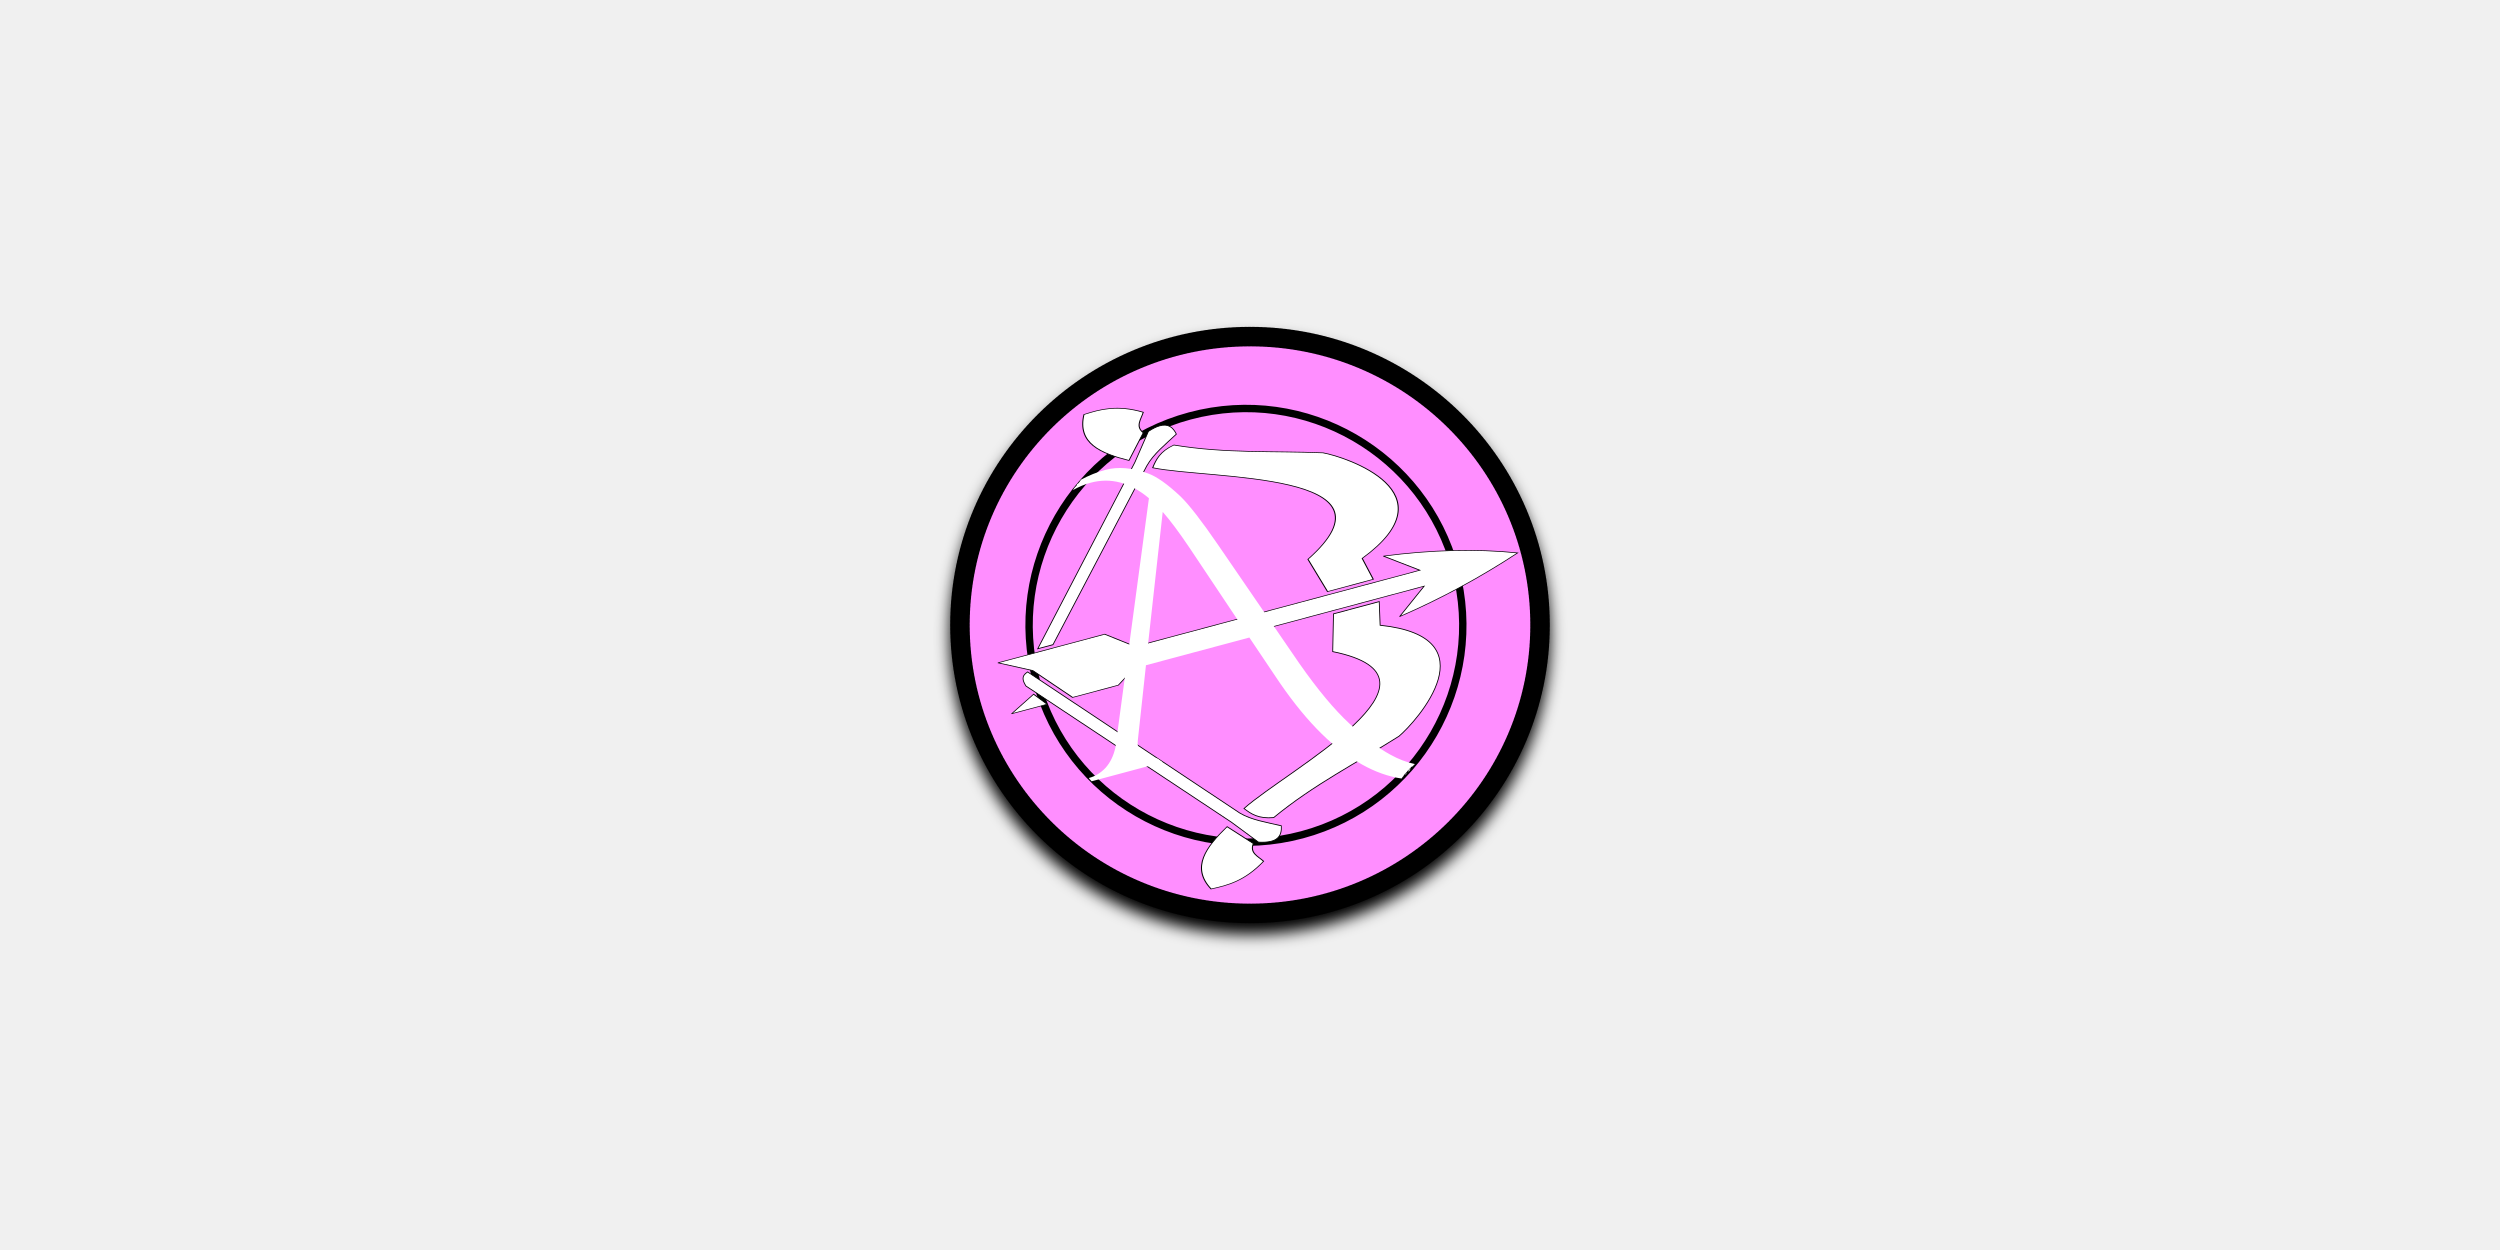
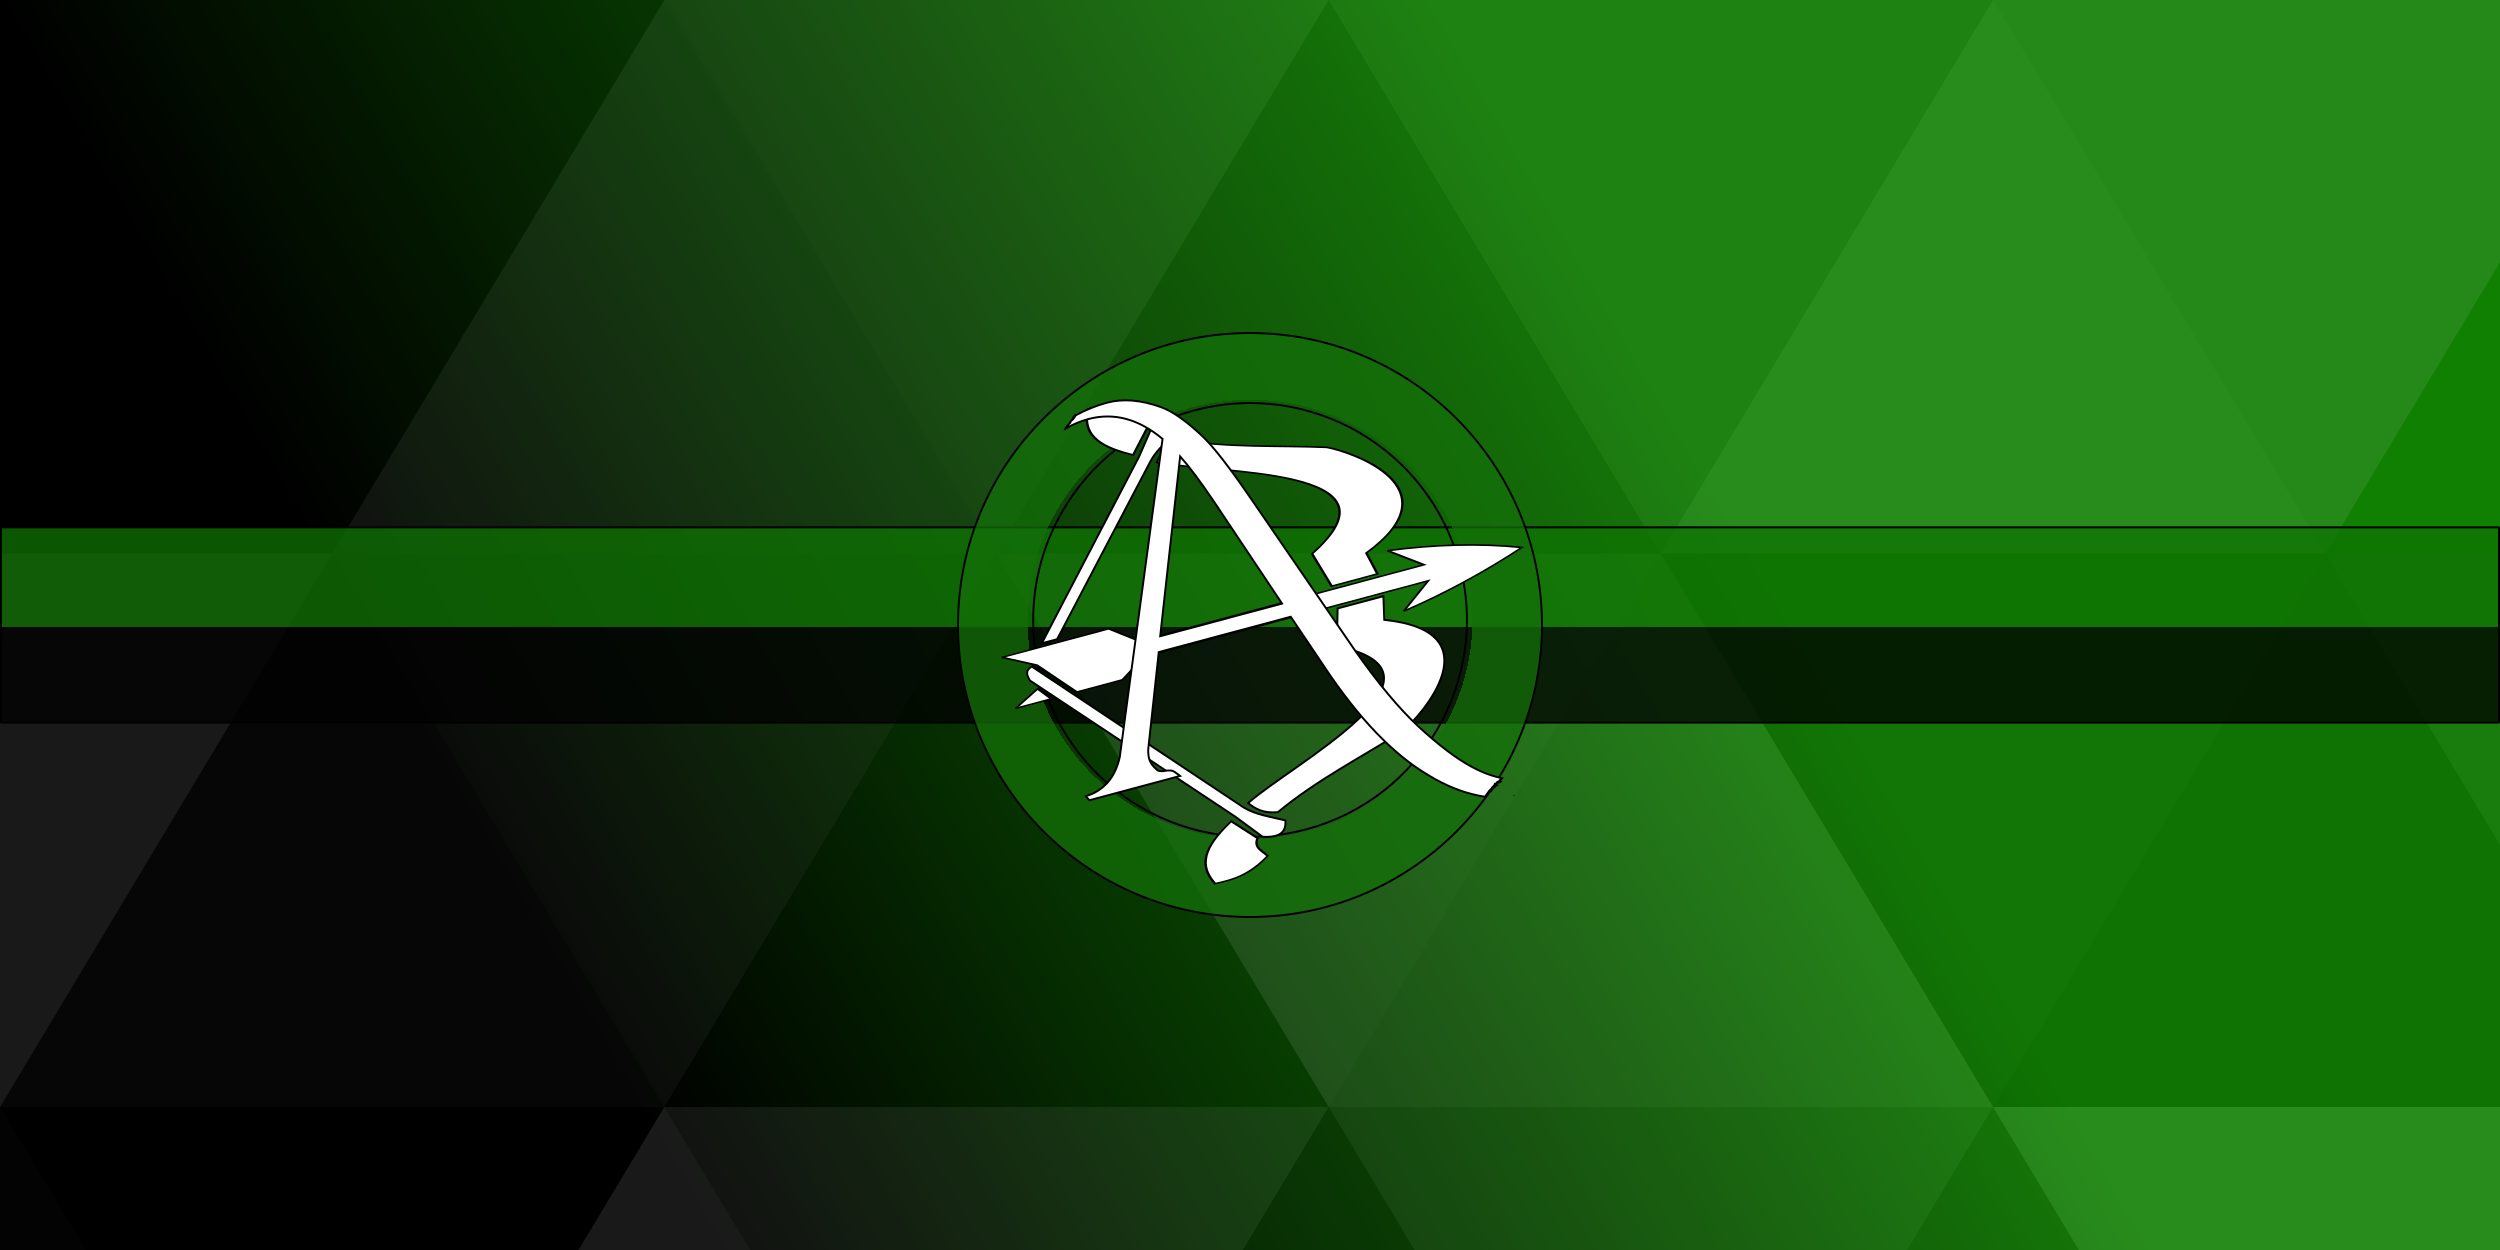
- <svg xmlns="http://www.w3.org/2000/svg" xmlns:xlink="http://www.w3.org/1999/xlink" width="1280" height="640" viewBox="0 0 338.667 169.333" version="1.1" id="svg2392">
+ <svg xmlns="http://www.w3.org/2000/svg" xmlns:xlink="http://www.w3.org/1999/xlink" width="1280" height="640" viewBox="0 0 338.667 169.333" version="1.1" id="svg2392" xml:space="preserve">
  <defs id="defs2389">
+     <linearGradient id="linearGradient6735">
+       <stop style="stop-color:#000000;stop-opacity:0;" offset="0" id="stop6729" />
+       <stop style="stop-color:#000000;stop-opacity:0;" offset="0.75" id="stop6731" />
+       <stop style="stop-color:#136f08;stop-opacity:0.75;" offset="0.75" id="stop6733" />
+     </linearGradient>
+     <marker style="overflow:visible" id="marker5218" refX="0" refY="0" orient="auto-start-reverse" markerWidth="10.33" markerHeight="7" viewBox="0 0 10.33 7" preserveAspectRatio="xMidYMid">
+       <path id="path5216" style="fill:none;fill-rule:evenodd;stroke:context-stroke;stroke-width:1;stroke-linecap:round" d="m -3,-3 -3.11,3 3.11,3 M -4.0952644e-8,-3 -3,0 -4.0952644e-8,3 M 3,3 -4.0952644e-8,0 3,-3" />
+     </marker>
+     <marker style="overflow:visible" id="marker5190" refX="0" refY="0" orient="auto-start-reverse" markerWidth="10.33" markerHeight="7" viewBox="0 0 10.33 7" preserveAspectRatio="xMidYMid">
+       <path id="path5188" style="fill:none;fill-rule:evenodd;stroke:context-stroke;stroke-width:1;stroke-linecap:round" d="m -3,-3 -3.11,3 3.11,3 M -4.0952644e-8,-3 -3,0 -4.0952644e-8,3 M 3,3 -4.0952644e-8,0 3,-3" />
+     </marker>
+     <marker style="overflow:visible" id="Tail" refX="0" refY="0" orient="auto-start-reverse" markerWidth="10.33" markerHeight="7" viewBox="0 0 10.33 7" preserveAspectRatio="xMidYMid">
+       <path id="tail" style="fill:none;fill-rule:evenodd;stroke:context-stroke;stroke-width:1;stroke-linecap:round" d="m -3,-3 -3.11,3 3.11,3 M -4.0952644e-8,-3 -3,0 -4.0952644e-8,3 M 3,3 -4.0952644e-8,0 3,-3" />
+     </marker>
+     <linearGradient id="linearGradient4205">
+       <stop style="stop-color:#000000;stop-opacity:0;" offset="0" id="stop4201" />
+       <stop style="stop-color:#000000;stop-opacity:0;" offset="0.75" id="stop4209" />
+       <stop style="stop-color:#146f08;stop-opacity:0.382;" offset="0.75" id="stop4203" />
+     </linearGradient>
+     <linearGradient id="linearGradient1772">
+       <stop style="stop-color:#0e7302;stop-opacity:0.75;" offset="0.5" id="stop1768" />
+       <stop style="stop-color:#000000;stop-opacity:0.75;" offset="0.5" id="stop1770" />
+     </linearGradient>
    <rect x="77.412" y="14.884" width="115.743" height="202.358" id="rect8398" />
    <linearGradient id="linearGradient90169">
      <stop style="stop-color:#000000;stop-opacity:1;" offset="0" id="stop90165" />
      <stop style="stop-color:#000000;stop-opacity:0;" offset="1" id="stop90167" />
    </linearGradient>
    <linearGradient id="linearGradient90125">
      <stop style="stop-color:#000000;stop-opacity:1;" offset="0" id="stop90123" />
    </linearGradient>
    <clipPath clipPathUnits="userSpaceOnUse" id="clipPath87836">
      <rect style="display:none;fill:#ffffff;stroke:none;stroke-width:1.002;stroke-linecap:butt;stroke-linejoin:round;stroke-miterlimit:4;stroke-dasharray:none;stroke-dashoffset:0;stroke-opacity:1;paint-order:normal" id="rect87838" width="52.766" height="49.127" x="317.597" y="424.212" d="m 317.597,424.212 h 52.766 v 49.127 h -52.766 z" />
      <path style="display:none;fill:#ffffff;stroke:none;stroke-width:1.002;stroke-linecap:butt;stroke-linejoin:round;stroke-miterlimit:4;stroke-dasharray:none;stroke-dashoffset:0;stroke-opacity:1;paint-order:normal" class="powerclip" id="lpe_path-effect87840" d="m 330.926,402.986 h 114.915 v 147.438 H 330.926 Z m -13.329,21.227 v 49.127 h 52.766 v -49.127 z" />
    </clipPath>
    <linearGradient xlink:href="#linearGradient90125" id="linearGradient90127" x1="20.414" y1="183.226" x2="195.912" y2="183.226" gradientUnits="userSpaceOnUse" />
    <linearGradient xlink:href="#linearGradient90169" id="linearGradient90171" x1="20.281" y1="183.226" x2="196.045" y2="183.226" gradientUnits="userSpaceOnUse" />
    <clipPath clipPathUnits="userSpaceOnUse" id="clipPath6557">
      <path id="path6559" style="display:block;fill:#ffffff;stroke-width:0.265" d="m 89.119,125.671 h 7.779 v 12.995 h -7.779 z" />
    </clipPath>
    <filter style="color-interpolation-filters:sRGB;" id="filter5323" x="-0.007" y="-0.091" width="1.014" height="1.42">
      <feFlood flood-opacity="1" flood-color="rgb(0,0,0)" result="flood" id="feFlood5313" />
      <feComposite in="flood" in2="SourceGraphic" operator="in" result="composite1" id="feComposite5315" />
      <feGaussianBlur in="composite1" stdDeviation="1" result="blur" id="feGaussianBlur5317" />
      <feOffset dx="0" dy="6.304" result="offset" id="feOffset5319" />
      <feComposite in="SourceGraphic" in2="offset" operator="over" result="composite2" id="feComposite5321" />
    </filter>
-     <filter style="color-interpolation-filters:sRGB;" id="filter8425" x="-0.047" y="-0.048" width="1.095" height="1.114">
+     <filter style="color-interpolation-filters:sRGB;" id="filter8425" x="-0.032" y="-0.032" width="1.064" height="1.084">
      <feFlood flood-opacity="1" flood-color="rgb(0,0,0)" result="flood" id="feFlood8415" />
      <feComposite in="flood" in2="SourceGraphic" operator="in" result="composite1" id="feComposite8417" />
      <feGaussianBlur in="composite1" stdDeviation="1" result="blur" id="feGaussianBlur8419" />
      <feOffset dx="0" dy="1.49" result="offset" id="feOffset8421" />
      <feComposite in="SourceGraphic" in2="offset" operator="over" result="composite2" id="feComposite8423" />
    </filter>
-     <meshgradient id="meshgradient15155" gradientUnits="userSpaceOnUse" x="0" y="0">
-       <meshrow id="meshrow15157">
-         <meshpatch id="meshpatch15159">
-           <stop path="c 112.889,0  225.778,0  338.667,0" style="stop-color:#ffffff;stop-opacity:1" id="stop15161" />
-           <stop path="c 0,56.444  0,112.889  0,169.333" style="stop-color:#ff00ff;stop-opacity:1" id="stop15163" />
-           <stop path="c -112.889,0  -225.778,0  -338.667,0" style="stop-color:#ffffff;stop-opacity:1" id="stop15165" />
-           <stop path="c 0,-56.444  0,-112.889  0,-169.333" style="stop-color:#ff00ff;stop-opacity:1" id="stop15167" />
-         </meshpatch>
-       </meshrow>
-     </meshgradient>
-     <meshgradient id="meshgradient15263" gradientUnits="userSpaceOnUse" x="0" y="71.438">
-       <meshrow id="meshrow15265">
-         <meshpatch id="meshpatch15267">
-           <stop path="c 112.889,0  225.778,0  338.667,0" style="stop-color:#ffffff;stop-opacity:1" id="stop15269" />
-           <stop path="c 0,8.819  0,17.639  0,26.458" style="stop-color:#ff00ff;stop-opacity:1" id="stop15271" />
-           <stop path="c -112.889,0  -225.778,0  -338.667,0" style="stop-color:#ffffff;stop-opacity:1" id="stop15273" />
-           <stop path="c 0,-8.819  0,-17.639  0,-26.458" style="stop-color:#ff00ff;stop-opacity:1" id="stop15275" />
-         </meshpatch>
-       </meshrow>
-     </meshgradient>
+     <linearGradient id="a" gradientUnits="userSpaceOnUse" x1="0" x2="0" y1="0" y2="100%" gradientTransform="rotate(-120)">
+       <stop offset="0" stop-color="#000000" id="stop1103" />
+       <stop offset="1" stop-color="#108002" id="stop1105" />
+     </linearGradient>
+     <pattern patternUnits="userSpaceOnUse" id="b" width="540" height="450" x="0" y="0" viewBox="0 0 1080 900">
+       <g fill-opacity="0.1" id="g1246">
+         <polygon fill="#444" points="90 150 0 300 180 300" id="polygon1108" />
+         <polygon points="90 150 180 0 0 0" id="polygon1110" />
+         <polygon fill="#AAA" points="270 150 360 0 180 0" id="polygon1112" />
+         <polygon fill="#DDD" points="450 150 360 300 540 300" id="polygon1114" />
+         <polygon fill="#999" points="450 150 540 0 360 0" id="polygon1116" />
+         <polygon points="630 150 540 300 720 300" id="polygon1118" />
+         <polygon fill="#DDD" points="630 150 720 0 540 0" id="polygon1120" />
+         <polygon fill="#444" points="810 150 720 300 900 300" id="polygon1122" />
+         <polygon fill="#FFF" points="810 150 900 0 720 0" id="polygon1124" />
+         <polygon fill="#DDD" points="990 150 900 300 1080 300" id="polygon1126" />
+         <polygon fill="#444" points="990 150 1080 0 900 0" id="polygon1128" />
+         <polygon fill="#DDD" points="90 450 0 600 180 600" id="polygon1130" />
+         <polygon points="90 450 180 300 0 300" id="polygon1132" />
+         <polygon fill="#666" points="270 450 180 600 360 600" id="polygon1134" />
+         <polygon fill="#AAA" points="270 450 360 300 180 300" id="polygon1136" />
+         <polygon fill="#DDD" points="450 450 360 600 540 600" id="polygon1138" />
+         <polygon fill="#999" points="450 450 540 300 360 300" id="polygon1140" />
+         <polygon fill="#999" points="630 450 540 600 720 600" id="polygon1142" />
+         <polygon fill="#FFF" points="630 450 720 300 540 300" id="polygon1144" />
+         <polygon points="810 450 720 600 900 600" id="polygon1146" />
+         <polygon fill="#DDD" points="810 450 900 300 720 300" id="polygon1148" />
+         <polygon fill="#AAA" points="990 450 900 600 1080 600" id="polygon1150" />
+         <polygon fill="#444" points="990 450 1080 300 900 300" id="polygon1152" />
+         <polygon fill="#222" points="90 750 0 900 180 900" id="polygon1154" />
+         <polygon points="270 750 180 900 360 900" id="polygon1156" />
+         <polygon fill="#DDD" points="270 750 360 600 180 600" id="polygon1158" />
+         <polygon points="450 750 540 600 360 600" id="polygon1160" />
+         <polygon points="630 750 540 900 720 900" id="polygon1162" />
+         <polygon fill="#444" points="630 750 720 600 540 600" id="polygon1164" />
+         <polygon fill="#AAA" points="810 750 720 900 900 900" id="polygon1166" />
+         <polygon fill="#666" points="810 750 900 600 720 600" id="polygon1168" />
+         <polygon fill="#999" points="990 750 900 900 1080 900" id="polygon1170" />
+         <polygon fill="#999" points="180 0 90 150 270 150" id="polygon1172" />
+         <polygon fill="#444" points="360 0 270 150 450 150" id="polygon1174" />
+         <polygon fill="#FFF" points="540 0 450 150 630 150" id="polygon1176" />
+         <polygon points="900 0 810 150 990 150" id="polygon1178" />
+         <polygon fill="#222" points="0 300 -90 450 90 450" id="polygon1180" />
+         <polygon fill="#FFF" points="0 300 90 150 -90 150" id="polygon1182" />
+         <polygon fill="#FFF" points="180 300 90 450 270 450" id="polygon1184" />
+         <polygon fill="#666" points="180 300 270 150 90 150" id="polygon1186" />
+         <polygon fill="#222" points="360 300 270 450 450 450" id="polygon1188" />
+         <polygon fill="#FFF" points="360 300 450 150 270 150" id="polygon1190" />
+         <polygon fill="#444" points="540 300 450 450 630 450" id="polygon1192" />
+         <polygon fill="#222" points="540 300 630 150 450 150" id="polygon1194" />
+         <polygon fill="#AAA" points="720 300 630 450 810 450" id="polygon1196" />
+         <polygon fill="#666" points="720 300 810 150 630 150" id="polygon1198" />
+         <polygon fill="#FFF" points="900 300 810 450 990 450" id="polygon1200" />
+         <polygon fill="#999" points="900 300 990 150 810 150" id="polygon1202" />
+         <polygon points="0 600 -90 750 90 750" id="polygon1204" />
+         <polygon fill="#666" points="0 600 90 450 -90 450" id="polygon1206" />
+         <polygon fill="#AAA" points="180 600 90 750 270 750" id="polygon1208" />
+         <polygon fill="#444" points="180 600 270 450 90 450" id="polygon1210" />
+         <polygon fill="#444" points="360 600 270 750 450 750" id="polygon1212" />
+         <polygon fill="#999" points="360 600 450 450 270 450" id="polygon1214" />
+         <polygon fill="#666" points="540 600 630 450 450 450" id="polygon1216" />
+         <polygon fill="#222" points="720 600 630 750 810 750" id="polygon1218" />
+         <polygon fill="#FFF" points="900 600 810 750 990 750" id="polygon1220" />
+         <polygon fill="#222" points="900 600 990 450 810 450" id="polygon1222" />
+         <polygon fill="#DDD" points="0 900 90 750 -90 750" id="polygon1224" />
+         <polygon fill="#444" points="180 900 270 750 90 750" id="polygon1226" />
+         <polygon fill="#FFF" points="360 900 450 750 270 750" id="polygon1228" />
+         <polygon fill="#AAA" points="540 900 630 750 450 750" id="polygon1230" />
+         <polygon fill="#FFF" points="720 900 810 750 630 750" id="polygon1232" />
+         <polygon fill="#222" points="900 900 990 750 810 750" id="polygon1234" />
+         <polygon fill="#222" points="1080 300 990 450 1170 450" id="polygon1236" />
+         <polygon fill="#FFF" points="1080 300 1170 150 990 150" id="polygon1238" />
+         <polygon points="1080 600 990 750 1170 750" id="polygon1240" />
+         <polygon fill="#666" points="1080 600 1170 450 990 450" id="polygon1242" />
+         <polygon fill="#DDD" points="1080 900 1170 750 990 750" id="polygon1244" />
+       </g>
+     </pattern>
+     <linearGradient xlink:href="#linearGradient1772" id="linearGradient1774" x1="88.923" y1="72.411" x2="88.923" y2="97.404" gradientUnits="userSpaceOnUse" spreadMethod="pad" />
+     <radialGradient xlink:href="#linearGradient4205" id="radialGradient4207" cx="169.333" cy="83.922" fx="169.333" fy="83.922" r="39.919" gradientTransform="matrix(1,0,0,0.9817317,0,1.533113)" gradientUnits="userSpaceOnUse" />
+     <radialGradient xlink:href="#linearGradient6735" id="radialGradient5292" gradientUnits="userSpaceOnUse" gradientTransform="matrix(1,0,0,0.9817317,0,1.533113)" cx="169.333" cy="83.922" fx="169.333" fy="83.922" r="39.919" />
  </defs>
-   <g id="layer4" style="display:inline">
-     <rect style="fill:url(#meshgradient15155);fill-opacity:1;stroke:none;stroke-width:2.645;stroke-linecap:round;stroke-linejoin:bevel;stroke-dasharray:0.264, 0.264" id="rect2676" width="338.667" height="169.333" x="0" y="0" />
+   <g id="layer4">
+     <g id="g1335" style="display:inline">
+       <rect x="0" y="0" fill="url(#a)" width="100%" height="100%" id="rect1251" style="display:inline;fill:url(#a)" />
+       <rect x="0" y="0" fill="url(#b)" width="100%" height="100%" id="rect1253" style="display:inline" />
+     </g>
  </g>
-   <g id="layer5">
-     <rect style="fill:url(#meshgradient15263);fill-opacity:1;stroke:none;stroke-width:1.94;stroke-linecap:round;stroke-linejoin:bevel;stroke-dasharray:0.194, 0.194;filter:url(#filter5323)" id="rect2821" width="338.667" height="26.458" x="0" y="71.438" />
+   <g id="layer5" style="display:inline">
+     <rect style="opacity:1;fill:url(#linearGradient1774);fill-opacity:1;stroke:#000000;stroke-width:0.265;stroke-linecap:round;stroke-linejoin:bevel;stroke-dasharray:none;stroke-opacity:1" id="rect1477" width="338.402" height="26.458" x="0.132" y="71.437" />
  </g>
-   <g id="layer7" style="display:inline">
-     <ellipse style="fill:#ff8eff;fill-opacity:1;stroke:#000000;stroke-width:2.646;stroke-linecap:round;stroke-linejoin:bevel;stroke-dasharray:0.265, 0.265;stroke-opacity:1;filter:url(#filter8425)" id="path3219-9" cx="169.333" cy="84.667" rx="39.293" ry="39.068" />
+   <g id="layer7" style="display:inline;fill:url(#radialGradient4207);fill-opacity:1;stroke:#000000;stroke-width:0.264;stroke-dasharray:none;stroke-opacity:1" transform="matrix(0.9941889,0,0,1.012689,0.9840068,-0.32025)">
+     <ellipse style="fill:url(#radialGradient5292);fill-opacity:1;stroke:#000000;stroke-width:0.262;stroke-linecap:round;stroke-linejoin:bevel;stroke-dasharray:none;stroke-dashoffset:0;stroke-opacity:1" id="path3219-9" cx="169.333" cy="84.667" rx="39.293" ry="39.068" transform="matrix(1.012544,0,0,0.9997473,-2.123798,-0.7231772)" />
  </g>
-   <g id="layer1">
-     <g id="g2522" transform="translate(133.1402,51.14106)">
-       <g id="layer1-1" style="display:inline;stroke:#000000;stroke-opacity:1" transform="translate(-66.86453,-102.1355)">
-         <path id="path53605" style="fill:none;stroke:#000000;stroke-width:1;stroke-linecap:butt;stroke-linejoin:round;stroke-miterlimit:4;stroke-dasharray:none;stroke-dashoffset:0;stroke-opacity:1;paint-order:normal" d="m 94.907,107.338 a 29.372,29.372 0 0 0 -20.769,35.973 29.372,29.372 0 0 0 35.973,20.769 29.372,29.372 0 0 0 20.769,-35.973 29.372,29.372 0 0 0 -35.972,-20.769 z" />
+   <g id="layer1" style="display:inline" transform="translate(0.3506675,-0.1683386)">
+     <g id="g2522" transform="matrix(1.000152,0,0,1.000152,133.3423,50.5691)" style="stroke:#000000;stroke-width:0.265;stroke-dasharray:none;stroke-opacity:1">
+       <g id="layer1-1" style="display:inline;stroke:#000000;stroke-width:0.265;stroke-dasharray:none;stroke-opacity:1" transform="translate(-66.86453,-102.1355)">
+         <path id="path53605" style="fill:none;stroke:#000000;stroke-width:0.265;stroke-linecap:butt;stroke-linejoin:round;stroke-miterlimit:4;stroke-dasharray:none;stroke-dashoffset:0;stroke-opacity:1;paint-order:normal" d="m 94.907,107.338 a 29.372,29.372 0 0 0 -20.769,35.973 29.372,29.372 0 0 0 35.973,20.769 29.372,29.372 0 0 0 20.769,-35.973 29.372,29.372 0 0 0 -35.972,-20.769 z" />
      </g>
-       <g id="layer2" transform="translate(-66.86453,-102.1355)" style="display:inline;fill:#ffffff">
-         <g id="g3683" style="fill:#ffffff;stroke:#000000" transform="matrix(0.02311784,0.08627695,-0.1377148,0.03690056,141.8236,102.2898)">
-           <g id="g3614" style="fill:#ffffff;stroke:#000000">
-             <path id="path3596" style="fill:#ffffff;stroke:#000000" d="m 620,423.85 c -39.718,13.48 -63.523,-5.858 -85,-30 l 35,-20 c 12.547,5.975 20.684,-1.28 30,-5 21.406,22.018 21.249,38.646 20,55 z" />
-             <path id="path3598" style="fill:#ffffff;stroke:#000000;stroke-width:0.427" transform="matrix(0,-1.855777,2.96218,0,-86.95386,898.2722)" d="m 352.641,118.816 -5.389,18.566 c 60.665,30.211 -37.719,52.327 -64.662,65.83 2.754,3.629 5.826,7.108 13.471,8.439 24.249,-11.051 48.497,-16.044 72.746,-23.631 10.777,-5.064 59.159,-36.76 5.389,-57.391 l 2.693,-11.814 z" />
+       <g id="layer2" transform="translate(-66.86453,-102.1355)" style="display:inline;fill:#ffffff;stroke:#000000;stroke-width:0.265;stroke-dasharray:none;stroke-opacity:1">
+         <g id="g3683" style="fill:#ffffff;stroke:#000000;stroke-width:2.345;stroke-dasharray:none;stroke-opacity:1" transform="matrix(0.02311784,0.08627695,-0.1377148,0.03690056,141.8236,102.2898)">
+           <g id="g3614" style="fill:#ffffff;stroke:#000000;stroke-width:2.345;stroke-dasharray:none;stroke-opacity:1">
+             <path id="path3596" style="fill:#ffffff;stroke:#000000;stroke-width:2.345;stroke-dasharray:none;stroke-opacity:1" d="m 620,423.85 c -39.718,13.48 -63.523,-5.858 -85,-30 l 35,-20 c 12.547,5.975 20.684,-1.28 30,-5 21.406,22.018 21.249,38.646 20,55 z" />
+             <path id="path3598" style="fill:#ffffff;stroke:#000000;stroke-width:1;stroke-dasharray:none;stroke-opacity:1" transform="matrix(0,-1.855777,2.96218,0,-86.95386,898.2722)" d="m 352.641,118.816 -5.389,18.566 c 60.665,30.211 -37.719,52.327 -64.662,65.83 2.754,3.629 5.826,7.108 13.471,8.439 24.249,-11.051 48.497,-16.044 72.746,-23.631 10.777,-5.064 59.159,-36.76 5.389,-57.391 l 2.693,-11.814 z" />
          </g>
-           <g id="g3614-6" style="fill:#ffffff;stroke:#000000" transform="matrix(-1,0,0,1,495,2.4609e-6)">
-             <path id="path3596-3" style="fill:#ffffff;stroke:#000000" d="m 620,423.85 c -39.718,13.48 -63.523,-5.858 -85,-30 l 35,-20 c 12.547,5.975 20.684,-1.28 30,-5 21.406,22.018 21.249,38.646 20,55 z" />
-             <path id="path3598-2" style="fill:#ffffff;stroke:#000000" d="m 540,348.85 c -3.944,14.186 -14.249,19.89 -25,25 -40,-50 -105.51,-232.58 -195,-120 l -55,-10 v -45 l 35,5 c 61.111,-99.786 155,-10 170,10 22.475,45 37.264,90 70,135 z" />
+           <g id="g3614-6" style="fill:#ffffff;stroke:#000000;stroke-width:2.345;stroke-dasharray:none;stroke-opacity:1" transform="matrix(-1,0,0,1,495,2.4609e-6)">
+             <path id="path3596-3" style="fill:#ffffff;stroke:#000000;stroke-width:2.345;stroke-dasharray:none;stroke-opacity:1" d="m 620,423.85 c -39.718,13.48 -63.523,-5.858 -85,-30 l 35,-20 c 12.547,5.975 20.684,-1.28 30,-5 21.406,22.018 21.249,38.646 20,55 z" />
+             <path id="path3598-2" style="fill:#ffffff;stroke:#000000;stroke-width:2.345;stroke-dasharray:none;stroke-opacity:1" d="m 540,348.85 c -3.944,14.186 -14.249,19.89 -25,25 -40,-50 -105.51,-232.58 -195,-120 l -55,-10 v -45 l 35,5 c 61.111,-99.786 155,-10 170,10 22.475,45 37.264,90 70,135 z" />
          </g>
-           <path id="path3646" style="fill:#ffffff;stroke:#000000;stroke-width:0.427" transform="matrix(0,-1.855777,2.96218,0,-86.95386,898.2722)" d="m 193.678,107 c -4.091,1.25 -3.482,3.974 -2.695,6.752 l 83.523,94.525 10.777,13.504 c 9.67,3.179 12.444,-0.122 13.471,-5.064 -6.672,-3.617 -13.935,-6.739 -18.859,-11.816 z" />
-           <path id="path3646-0" style="fill:#ffffff;stroke:#000000;stroke-width:0.427" transform="matrix(0,-1.855777,2.96218,0,-86.95386,898.2722)" d="m 291.324,2.791 c -1.636,0.06 -3.624,0.449 -6.041,1.244 L 274.506,17.539 201.76,96.873 h 8.084 l 70.051,-75.959 c 4.924,-5.077 12.188,-8.198 18.859,-11.814 -0.77,-3.707 -2.522,-6.49 -7.43,-6.309 z" />
-           <path id="path3670" style="fill:#ffffff;stroke:#000000" d="m 248,59.848 c 21.427,40.757 37.127,82.087 47,124 l -35,-30 v 280 l 25,25 v 45 l -55,30 -25,30 v -105 l 30,-25 v -280 l -35,30 c 9.498,-45.008 25.216,-86.501 48,-124 z" />
-           <path id="path3672" style="fill:#ffffff;stroke:#000000" d="m 265,538.85 20,-10 v 35 z" />
+           <path id="path3646" style="fill:#ffffff;stroke:#000000;stroke-width:1;stroke-dasharray:none;stroke-opacity:1" transform="matrix(0,-1.855777,2.96218,0,-86.95386,898.2722)" d="m 193.678,107 c -4.091,1.25 -3.482,3.974 -2.695,6.752 l 83.523,94.525 10.777,13.504 c 9.67,3.179 12.444,-0.122 13.471,-5.064 -6.672,-3.617 -13.935,-6.739 -18.859,-11.816 z" />
+           <path id="path3646-0" style="fill:#ffffff;stroke:#000000;stroke-width:1;stroke-dasharray:none;stroke-opacity:1" transform="matrix(0,-1.855777,2.96218,0,-86.95386,898.2722)" d="m 291.324,2.791 c -1.636,0.06 -3.624,0.449 -6.041,1.244 L 274.506,17.539 201.76,96.873 h 8.084 l 70.051,-75.959 c 4.924,-5.077 12.188,-8.198 18.859,-11.814 -0.77,-3.707 -2.522,-6.49 -7.43,-6.309 z" />
+           <path id="path3670" style="fill:#ffffff;stroke:#000000;stroke-width:2.345;stroke-dasharray:none;stroke-opacity:1" d="m 248,59.848 c 21.427,40.757 37.127,82.087 47,124 l -35,-30 v 280 l 25,25 v 45 l -55,30 -25,30 v -105 l 30,-25 v -280 l -35,30 c 9.498,-45.008 25.216,-86.501 48,-124 z" />
+           <path id="path3672" style="fill:#ffffff;stroke:#000000;stroke-width:2.345;stroke-dasharray:none;stroke-opacity:1" d="m 265,538.85 20,-10 v 35 z" />
        </g>
      </g>
-       <g id="layer3" style="display:inline;fill:#ffffff" transform="translate(-46.45091,6.475489)">
-         <text xml:space="preserve" transform="scale(0.2645833)" id="text8396" style="font-style:normal;font-weight:normal;font-size:40px;line-height:1.25;font-family:sans-serif;white-space:pre;shape-inside:url(#rect8398);fill:#ffffff;fill-opacity:1;stroke:none" />
-         <g aria-label="A" id="text9306" style="font-size:52.917px;line-height:1.25;font-family:'Cinzel Decorative';-inkscape-font-specification:'Cinzel Decorative, Normal';fill:#ffffff;stroke-width:0.265" transform="rotate(-15,71.23548,26.01381)">
-           <path id="path25866" style="fill:#ffffff;stroke-width:1" transform="scale(0.2645833)" d="m 258.893,17.373 c -4.413,0 -8.932,0.571 -13.549,1.672 -4.7e-4,0.001 5.8e-4,0.003 0,0.004 -0.056,0.113 -0.117,0.224 -0.176,0.336 -0.121,0.134 -0.269,0.229 -0.43,0.307 0.014,0.094 0.001,0.007 -0.211,0.197 -0.187,0.167 -0.205,0.179 -0.455,0.346 -0.064,0.042 -0.127,0.084 -0.195,0.119 -0.098,0.051 -0.202,0.094 -0.303,0.141 0.03,0.121 -0.021,0.102 -0.057,0.023 -0.161,0.063 -0.176,0.069 -0.381,0.154 -0.043,0.018 -0.087,0.035 -0.129,0.055 -0.013,0.01 -0.026,0.021 -0.039,0.031 -0.006,0.005 -0.012,0.009 -0.018,0.014 0.013,0.204 -0.131,0.318 -0.346,0.529 -0.087,0.063 -0.17,0.129 -0.26,0.188 -0.081,0.053 -0.168,0.1 -0.252,0.148 -0.117,0.068 -0.234,0.135 -0.352,0.201 -0.118,0.067 -0.219,0.11 -0.332,0.193 -0.071,0.053 -0.134,0.116 -0.201,0.174 -0.114,0.09 -0.224,0.183 -0.34,0.271 -0.016,0.012 -0.033,0.023 -0.049,0.035 -0.09,0.091 -0.185,0.178 -0.281,0.264 -0.07,0.062 -0.15,0.116 -0.223,0.176 -0.052,0.042 -0.102,0.086 -0.152,0.129 3.379,-0.843 6.631,-1.307 9.729,-1.307 10.667,-1e-6 19.599,5.134 26.799,15.4 L 227.092,155.973 c -2,3.867 -4.533,6.801 -7.6,8.801 -3.067,1.867 -6.2,2.799 -9.4,2.799 h -0.16 c 0.008,0.057 0.014,0.115 0.006,0.17 0.053,0.144 0.106,0.288 0.166,0.43 0.017,0.041 0.061,0.135 0.113,0.244 0.011,-0.002 0.022,-0.004 0.033,-0.006 0.055,-0.011 0.049,0.101 0.074,0.15 0.045,0.088 0.093,0.176 0.139,0.264 0.168,0.321 0.165,0.303 0.318,0.664 0.011,0.025 0.022,0.056 0.033,0.084 h 37.678 v 0 l -1.6,-2 c -1.832,-2.291 -5.133,-0.866 -6.6,-2.6 -1.333,-1.867 -2,-3.599 -2,-5.199 0,-1.6 0.333,-3.201 1,-4.801 l 13.799,-35.6 h 54.801 l 7.799,22.801 c 8,23.733 17.734,41.4 29.201,53 5.333,5.6 11.066,9.933 17.199,13 0.794,0.414 1.589,0.751 2.383,1.098 0.18,-0.163 0.369,-0.325 0.58,-0.484 0.181,-0.136 0.813,-0.679 1.219,-0.973 0.033,-0.038 0.066,-0.075 0.102,-0.111 0.281,-0.288 0.567,-0.449 0.871,-0.553 l 0.002,-0.002 c 0.099,-0.07 0.203,-0.146 0.314,-0.232 0.118,-0.059 0.232,-0.122 0.352,-0.178 0.003,-0.001 0.007,-0.002 0.01,-0.004 l 0.004,-0.004 c 0.367,-0.406 0.352,-0.374 1.172,-0.791 0.518,-0.693 0.884,-1.061 0.48,-0.23 0.106,-0.032 0.22,-0.049 0.326,-0.08 0.007,-0.002 0.021,-0.008 0.031,-0.012 -0.065,-0.148 -0.111,-0.13 0.557,-0.303 -0.4,-0.358 0.428,-0.561 1.379,-0.666 0.105,-0.067 0.21,-0.134 0.314,-0.203 -0.443,0.007 -0.25,-0.123 0.318,-0.311 l 0.002,-0.002 c 0.076,-0.042 0.218,-0.09 0.344,-0.137 0.051,-0.035 0.102,-0.069 0.152,-0.104 -3.742,-1.907 -7.387,-4.493 -10.912,-7.92 -4.8,-4.533 -10.133,-11.4 -16,-20.6 -5.733,-9.067 -11.4,-21.334 -17,-36.801 L 304.691,69.373 c -4.933,-14 -8.999,-23.667 -12.199,-29 -4.8,-7.733 -9.133,-12.933 -13,-15.6 -7.067,-4.933 -13.933,-7.4 -20.6,-7.4 z m 110.688,188.336 c -0.043,0.013 -0.085,0.028 -0.125,0.049 -0.137,0.071 -0.249,0.128 -0.355,0.182 -0.042,0.057 -0.089,0.119 -0.133,0.18 0.051,-0.004 0.074,-0.004 0.123,-0.008 0.007,-0.01 0.012,-0.016 0.019,-0.025 0.108,-0.059 0.218,-0.117 0.326,-0.176 0.077,-0.101 0.13,-0.174 0.141,-0.195 0.001,-0.002 0.003,-0.003 0.004,-0.006 z m -0.145,0.201 c -0.034,0.044 -0.086,0.109 -0.129,0.164 0.056,-0.005 0.128,-0.011 0.227,-0.018 0.083,-0.073 0.184,-0.16 0.234,-0.209 0.066,-0.025 0.133,-0.05 0.199,-0.074 0.002,-0.06 -0.01,-0.105 -0.023,-0.141 -0.169,0.093 -0.338,0.186 -0.508,0.277 z m 0.531,-0.137 c -5.9e-4,0.023 -0.005,0.049 -0.01,0.076 0.024,-0.015 0.04,-0.025 0.062,-0.039 0.024,-0.03 0.057,-0.06 0.09,-0.09 -0.048,0.018 -0.095,0.035 -0.143,0.053 z m -0.01,0.076 c -0.095,0.059 -0.212,0.129 -0.328,0.199 0.094,-0.006 0.172,-0.01 0.273,-0.016 0.029,-0.07 0.046,-0.132 0.055,-0.184 z m -0.055,0.184 c -0.003,0.007 -0.005,0.014 -0.008,0.021 0.003,-2.5e-4 1.1e-4,2.4e-4 0.004,0 0.003,-0.007 0.005,-0.014 0.008,-0.021 -0.002,1.1e-4 -0.002,-1e-4 -0.004,0 z m -0.008,0.021 c -0.078,0.006 -0.216,0.015 -0.311,0.021 -0.053,0.032 -0.093,0.058 -0.15,0.092 -0.065,0.039 -0.013,-0.012 0.07,-0.086 -0.068,0.005 -0.138,0.01 -0.215,0.016 -0.165,0.21 -0.371,0.463 -0.574,0.711 0.085,-0.042 0.168,-0.084 0.26,-0.125 0.102,-0.045 0.19,-0.064 0.289,-0.096 0.047,-0.042 0.093,-0.084 0.143,-0.123 0.014,-0.027 0.028,-0.054 0.041,-0.082 0.115,-0.069 0.235,-0.131 0.355,-0.193 0.035,-0.048 0.078,-0.103 0.092,-0.135 z m -0.805,0.057 c -0.005,0.006 -0.007,0.011 -0.012,0.018 0.02,-0.007 0.04,-0.015 0.06,-0.021 -0.019,0.001 -0.029,0.003 -0.049,0.004 z m -0.012,0.018 c -0.056,0.021 -0.111,0.043 -0.166,0.066 -0.165,0.229 -0.332,0.475 -0.494,0.721 0.03,-0.005 0.059,-0.009 0.09,-0.014 0.147,-0.202 0.329,-0.45 0.57,-0.773 z m -0.57,0.773 c -0.006,0.008 -0.008,0.012 -0.014,0.019 0.015,-0.008 0.029,-0.017 0.045,-0.025 -0.01,0.002 -0.021,0.004 -0.031,0.006 z M 240.164,23.08 c 0.025,-0.034 0.037,-0.051 0.039,-0.057 -0.005,0.003 -0.031,0.034 -0.055,0.061 0.005,-0.001 0.01,-0.003 0.016,-0.004 z m 4.803,-3.926 c -0.039,0.026 -0.078,0.052 -0.117,0.078 -0.025,0.04 -0.051,0.081 -0.092,0.148 -0.056,0.051 -0.107,0.104 -0.164,0.148 0.107,-0.035 0.208,-0.08 0.277,-0.164 0.038,-0.046 0.069,-0.125 0.096,-0.211 z m -0.246,0.164 c -0.117,0.078 -0.233,0.157 -0.35,0.236 0.003,7.97e-4 0.007,0.001 0.01,0.002 0.13,-0.062 0.248,-0.153 0.34,-0.238 z m -0.352,0.238 -0.006,0.004 c 0.002,8.88e-4 0.004,0.001 0.006,0.002 0.003,-0.001 0.005,-0.003 0.008,-0.004 -0.002,-0.001 -0.005,-7.84e-4 -0.008,-0.002 z m -1.635,1.488 c -10e-4,5.02e-4 -0.006,0.003 -0.014,0.012 -0.063,0.07 -0.126,0.141 -0.189,0.211 0.066,-0.05 0.21,-0.226 0.203,-0.223 z m -2.547,1.98 c -0.025,0.019 -0.052,0.038 -0.078,0.057 -0.002,0.004 -0.004,0.008 -0.006,0.012 0.013,-0.003 0.025,-0.005 0.037,-0.008 0.015,-0.019 0.036,-0.047 0.047,-0.061 z m -0.078,0.057 c 0.01,-0.018 0.021,-0.036 0.031,-0.055 -0.036,0.031 -0.047,0.041 -0.09,0.078 0.013,-0.003 0.025,-0.005 0.037,-0.008 0.007,-0.005 0.014,-0.011 0.021,-0.016 z m 41.582,22.691 c 2.533,5.067 5.334,12.067 8.4,21 L 305.893,113.373 H 255.293 Z M 210.279,168.514 c 0.023,0.042 0.049,0.084 0.074,0.125 -0.019,-0.04 -0.052,-0.087 -0.065,-0.123 -10e-4,-0.003 -0.011,-0.005 -0.01,-0.002 z m 161.037,36.654 c -0.03,-0.003 -0.086,0.009 -0.143,0.021 0.066,-4.9e-4 0.133,-7.5e-4 0.178,-0.002 -0.005,-0.01 -0.016,-0.017 -0.035,-0.019 z m 0.432,0.035 c 0.021,0.003 0.072,0.01 0.1,0.014 l 0.002,-0.002 c -0.031,-0.004 -0.038,-0.006 -0.057,-0.008 -0.015,-0.002 -0.03,-0.003 -0.045,-0.004 z m -0.91,0.012 c -0.011,-2e-4 -0.032,0.01 -0.049,0.023 0.021,-0.006 0.032,-0.01 0.055,-0.016 9.4e-4,-0.005 5.1e-4,-0.008 -0.006,-0.008 z m -0.598,0.457 c -0.018,0.007 -0.035,0.013 -0.053,0.019 -0.066,0.042 -0.123,0.081 -0.115,0.086 0.057,-0.036 0.118,-0.073 0.168,-0.105 z m 0.109,0.338 c -0.065,0.003 -0.159,0.008 -0.234,0.012 -0.011,0.006 -0.022,0.012 -0.033,0.018 0.075,-0.007 0.212,-0.018 0.248,-0.021 0.007,-0.003 0.013,-0.005 0.019,-0.008 z m -2.451,0.738 c -0.082,0.039 -0.192,0.094 -0.242,0.127 -0.067,0.044 -0.131,0.094 -0.193,0.145 0.144,-0.091 0.29,-0.182 0.436,-0.271 z m -0.361,0.615 c -0.033,0.008 -0.056,0.013 -0.086,0.019 h -0.002 c -0.377,0.087 -0.521,0.118 -0.727,0.26 0.167,0.033 0.356,0.092 0.537,0.143 0.137,-0.122 0.276,-0.237 0.42,-0.346 -0.047,-0.025 -0.09,-0.047 -0.143,-0.076 z m -0.736,0.123 c -0.063,0.033 -0.118,0.082 -0.168,0.139 0.006,10e-4 0.012,0.003 0.018,0.004 0.049,-0.05 0.099,-0.098 0.15,-0.143 z m -0.91,0.836 c -0.05,0.042 -0.069,0.059 -0.125,0.105 -0.035,0.029 -0.079,0.084 -0.121,0.145 0.035,-0.012 0.051,-0.004 0.062,0.008 0.062,-0.086 0.123,-0.171 0.184,-0.258 z m -0.195,0.275 c -0.026,0.008 -0.055,0.017 -0.082,0.025 -0.041,0.064 -0.074,0.116 -0.098,0.162 -0.005,9.4e-4 0.04,-0.024 0.066,-0.041 0.038,-0.048 0.077,-0.097 0.113,-0.146 z m -0.131,0.168 c -0.017,0.008 -0.031,0.016 -0.051,0.025 -0.027,0.054 -0.039,0.09 -0.004,0.047 0.019,-0.023 0.036,-0.049 0.055,-0.072 z m 10.148,3.08 c -0.003,0.007 -0.005,0.015 -0.008,0.021 0.004,-0.005 0.006,-0.009 0.01,-0.014 -9.8e-4,-0.002 -4.7e-4,-0.005 -0.002,-0.008 z" />
+       <g id="layer3" style="display:inline;fill:#ffffff;stroke:#000000;stroke-width:0.207;stroke-dasharray:none;stroke-opacity:1" transform="matrix(1.276272,0,0,1.276272,-64.21163,-3.549042)">
+         <text xml:space="preserve" transform="scale(0.2645833)" id="text8396" style="font-style:normal;font-weight:normal;font-size:40px;line-height:1.25;font-family:sans-serif;white-space:pre;shape-inside:url(#rect8398);display:inline;fill:#ffffff;fill-opacity:1;stroke:#000000;stroke-width:0.784;stroke-dasharray:none;stroke-opacity:1" />
+         <g aria-label="A" id="text9306" style="font-size:52.917px;line-height:1.25;font-family:'Cinzel Decorative';-inkscape-font-specification:'Cinzel Decorative, Normal';fill:#ffffff;stroke:#000000;stroke-width:0.207;stroke-dasharray:none;stroke-opacity:1" transform="rotate(-15,71.23548,26.01381)">
+           <path id="path25866" style="fill:#ffffff;stroke:#000000;stroke-width:0.784;stroke-dasharray:none;stroke-opacity:1" transform="scale(0.2645833)" d="m 258.893,17.373 c -4.413,0 -8.932,0.571 -13.549,1.672 -4.7e-4,0.001 5.8e-4,0.003 0,0.004 -0.056,0.113 -0.117,0.224 -0.176,0.336 -0.121,0.134 -0.269,0.229 -0.43,0.307 0.014,0.094 0.001,0.007 -0.211,0.197 -0.187,0.167 -0.205,0.179 -0.455,0.346 -0.064,0.042 -0.127,0.084 -0.195,0.119 -0.098,0.051 -0.202,0.094 -0.303,0.141 0.03,0.121 -0.021,0.102 -0.057,0.023 -0.161,0.063 -0.176,0.069 -0.381,0.154 -0.043,0.018 -0.087,0.035 -0.129,0.055 -0.013,0.01 -0.026,0.021 -0.039,0.031 -0.006,0.005 -0.012,0.009 -0.018,0.014 0.013,0.204 -0.131,0.318 -0.346,0.529 -0.087,0.063 -0.17,0.129 -0.26,0.188 -0.081,0.053 -0.168,0.1 -0.252,0.148 -0.117,0.068 -0.234,0.135 -0.352,0.201 -0.118,0.067 -0.219,0.11 -0.332,0.193 -0.071,0.053 -0.134,0.116 -0.201,0.174 -0.114,0.09 -0.224,0.183 -0.34,0.271 -0.016,0.012 -0.033,0.023 -0.049,0.035 -0.09,0.091 -0.185,0.178 -0.281,0.264 -0.07,0.062 -0.15,0.116 -0.223,0.176 -0.052,0.042 -0.102,0.086 -0.152,0.129 3.379,-0.843 6.631,-1.307 9.729,-1.307 10.667,-1e-6 19.599,5.134 26.799,15.4 L 227.092,155.973 c -2,3.867 -4.533,6.801 -7.6,8.801 -3.067,1.867 -6.2,2.799 -9.4,2.799 h -0.16 c 0.008,0.057 0.014,0.115 0.006,0.17 0.053,0.144 0.106,0.288 0.166,0.43 0.017,0.041 0.061,0.135 0.113,0.244 0.011,-0.002 0.022,-0.004 0.033,-0.006 0.055,-0.011 0.049,0.101 0.074,0.15 0.045,0.088 0.093,0.176 0.139,0.264 0.168,0.321 0.165,0.303 0.318,0.664 0.011,0.025 0.022,0.056 0.033,0.084 h 37.678 v 0 l -1.6,-2 c -1.832,-2.291 -5.133,-0.866 -6.6,-2.6 -1.333,-1.867 -2,-3.599 -2,-5.199 0,-1.6 0.333,-3.201 1,-4.801 l 13.799,-35.6 h 54.801 l 7.799,22.801 c 8,23.733 17.734,41.4 29.201,53 5.333,5.6 11.066,9.933 17.199,13 0.794,0.414 1.589,0.751 2.383,1.098 0.18,-0.163 0.369,-0.325 0.58,-0.484 0.181,-0.136 0.813,-0.679 1.219,-0.973 0.033,-0.038 0.066,-0.075 0.102,-0.111 0.281,-0.288 0.567,-0.449 0.871,-0.553 l 0.002,-0.002 c 0.099,-0.07 0.203,-0.146 0.314,-0.232 0.118,-0.059 0.232,-0.122 0.352,-0.178 0.003,-0.001 0.007,-0.002 0.01,-0.004 l 0.004,-0.004 c 0.367,-0.406 0.352,-0.374 1.172,-0.791 0.518,-0.693 0.884,-1.061 0.48,-0.23 0.106,-0.032 0.22,-0.049 0.326,-0.08 0.007,-0.002 0.021,-0.008 0.031,-0.012 -0.065,-0.148 -0.111,-0.13 0.557,-0.303 -0.4,-0.358 0.428,-0.561 1.379,-0.666 0.105,-0.067 0.21,-0.134 0.314,-0.203 -0.443,0.007 -0.25,-0.123 0.318,-0.311 l 0.002,-0.002 c 0.076,-0.042 0.218,-0.09 0.344,-0.137 0.051,-0.035 0.102,-0.069 0.152,-0.104 -3.742,-1.907 -7.387,-4.493 -10.912,-7.92 -4.8,-4.533 -10.133,-11.4 -16,-20.6 -5.733,-9.067 -11.4,-21.334 -17,-36.801 L 304.691,69.373 c -4.933,-14 -8.999,-23.667 -12.199,-29 -4.8,-7.733 -9.133,-12.933 -13,-15.6 -7.067,-4.933 -13.933,-7.4 -20.6,-7.4 z m 110.688,188.336 c -0.043,0.013 -0.085,0.028 -0.125,0.049 -0.137,0.071 -0.249,0.128 -0.355,0.182 -0.042,0.057 -0.089,0.119 -0.133,0.18 0.051,-0.004 0.074,-0.004 0.123,-0.008 0.007,-0.01 0.012,-0.016 0.019,-0.025 0.108,-0.059 0.218,-0.117 0.326,-0.176 0.077,-0.101 0.13,-0.174 0.141,-0.195 0.001,-0.002 0.003,-0.003 0.004,-0.006 z m -0.145,0.201 c -0.034,0.044 -0.086,0.109 -0.129,0.164 0.056,-0.005 0.128,-0.011 0.227,-0.018 0.083,-0.073 0.184,-0.16 0.234,-0.209 0.066,-0.025 0.133,-0.05 0.199,-0.074 0.002,-0.06 -0.01,-0.105 -0.023,-0.141 -0.169,0.093 -0.338,0.186 -0.508,0.277 z m 0.531,-0.137 c -5.9e-4,0.023 -0.005,0.049 -0.01,0.076 0.024,-0.015 0.04,-0.025 0.062,-0.039 0.024,-0.03 0.057,-0.06 0.09,-0.09 -0.048,0.018 -0.095,0.035 -0.143,0.053 z m -0.01,0.076 c -0.095,0.059 -0.212,0.129 -0.328,0.199 0.094,-0.006 0.172,-0.01 0.273,-0.016 0.029,-0.07 0.046,-0.132 0.055,-0.184 z m -0.055,0.184 c -0.003,0.007 -0.005,0.014 -0.008,0.021 0.003,-2.5e-4 1.1e-4,2.4e-4 0.004,0 0.003,-0.007 0.005,-0.014 0.008,-0.021 -0.002,1.1e-4 -0.002,-1e-4 -0.004,0 z m -0.008,0.021 c -0.078,0.006 -0.216,0.015 -0.311,0.021 -0.053,0.032 -0.093,0.058 -0.15,0.092 -0.065,0.039 -0.013,-0.012 0.07,-0.086 -0.068,0.005 -0.138,0.01 -0.215,0.016 -0.165,0.21 -0.371,0.463 -0.574,0.711 0.085,-0.042 0.168,-0.084 0.26,-0.125 0.102,-0.045 0.19,-0.064 0.289,-0.096 0.047,-0.042 0.093,-0.084 0.143,-0.123 0.014,-0.027 0.028,-0.054 0.041,-0.082 0.115,-0.069 0.235,-0.131 0.355,-0.193 0.035,-0.048 0.078,-0.103 0.092,-0.135 z m -0.805,0.057 c -0.005,0.006 -0.007,0.011 -0.012,0.018 0.02,-0.007 0.04,-0.015 0.06,-0.021 -0.019,0.001 -0.029,0.003 -0.049,0.004 z m -0.012,0.018 c -0.056,0.021 -0.111,0.043 -0.166,0.066 -0.165,0.229 -0.332,0.475 -0.494,0.721 0.03,-0.005 0.059,-0.009 0.09,-0.014 0.147,-0.202 0.329,-0.45 0.57,-0.773 z m -0.57,0.773 c -0.006,0.008 -0.008,0.012 -0.014,0.019 0.015,-0.008 0.029,-0.017 0.045,-0.025 -0.01,0.002 -0.021,0.004 -0.031,0.006 z M 240.164,23.08 c 0.025,-0.034 0.037,-0.051 0.039,-0.057 -0.005,0.003 -0.031,0.034 -0.055,0.061 0.005,-0.001 0.01,-0.003 0.016,-0.004 z m 4.803,-3.926 c -0.039,0.026 -0.078,0.052 -0.117,0.078 -0.025,0.04 -0.051,0.081 -0.092,0.148 -0.056,0.051 -0.107,0.104 -0.164,0.148 0.107,-0.035 0.208,-0.08 0.277,-0.164 0.038,-0.046 0.069,-0.125 0.096,-0.211 z m -0.246,0.164 c -0.117,0.078 -0.233,0.157 -0.35,0.236 0.003,7.97e-4 0.007,0.001 0.01,0.002 0.13,-0.062 0.248,-0.153 0.34,-0.238 z m -0.352,0.238 -0.006,0.004 c 0.002,8.88e-4 0.004,0.001 0.006,0.002 0.003,-0.001 0.005,-0.003 0.008,-0.004 -0.002,-0.001 -0.005,-7.84e-4 -0.008,-0.002 z m -1.635,1.488 c -10e-4,5.02e-4 -0.006,0.003 -0.014,0.012 -0.063,0.07 -0.126,0.141 -0.189,0.211 0.066,-0.05 0.21,-0.226 0.203,-0.223 z m -2.547,1.98 c -0.025,0.019 -0.052,0.038 -0.078,0.057 -0.002,0.004 -0.004,0.008 -0.006,0.012 0.013,-0.003 0.025,-0.005 0.037,-0.008 0.015,-0.019 0.036,-0.047 0.047,-0.061 z m -0.078,0.057 c 0.01,-0.018 0.021,-0.036 0.031,-0.055 -0.036,0.031 -0.047,0.041 -0.09,0.078 0.013,-0.003 0.025,-0.005 0.037,-0.008 0.007,-0.005 0.014,-0.011 0.021,-0.016 z m 41.582,22.691 c 2.533,5.067 5.334,12.067 8.4,21 L 305.893,113.373 H 255.293 Z M 210.279,168.514 c 0.023,0.042 0.049,0.084 0.074,0.125 -0.019,-0.04 -0.052,-0.087 -0.065,-0.123 -10e-4,-0.003 -0.011,-0.005 -0.01,-0.002 z m 161.037,36.654 c -0.03,-0.003 -0.086,0.009 -0.143,0.021 0.066,-4.9e-4 0.133,-7.5e-4 0.178,-0.002 -0.005,-0.01 -0.016,-0.017 -0.035,-0.019 z m 0.432,0.035 c 0.021,0.003 0.072,0.01 0.1,0.014 l 0.002,-0.002 c -0.031,-0.004 -0.038,-0.006 -0.057,-0.008 -0.015,-0.002 -0.03,-0.003 -0.045,-0.004 z m -0.91,0.012 c -0.011,-2e-4 -0.032,0.01 -0.049,0.023 0.021,-0.006 0.032,-0.01 0.055,-0.016 9.4e-4,-0.005 5.1e-4,-0.008 -0.006,-0.008 z m -0.598,0.457 c -0.018,0.007 -0.035,0.013 -0.053,0.019 -0.066,0.042 -0.123,0.081 -0.115,0.086 0.057,-0.036 0.118,-0.073 0.168,-0.105 z m 0.109,0.338 c -0.065,0.003 -0.159,0.008 -0.234,0.012 -0.011,0.006 -0.022,0.012 -0.033,0.018 0.075,-0.007 0.212,-0.018 0.248,-0.021 0.007,-0.003 0.013,-0.005 0.019,-0.008 z m -2.451,0.738 c -0.082,0.039 -0.192,0.094 -0.242,0.127 -0.067,0.044 -0.131,0.094 -0.193,0.145 0.144,-0.091 0.29,-0.182 0.436,-0.271 z m -0.361,0.615 c -0.033,0.008 -0.056,0.013 -0.086,0.019 h -0.002 c -0.377,0.087 -0.521,0.118 -0.727,0.26 0.167,0.033 0.356,0.092 0.537,0.143 0.137,-0.122 0.276,-0.237 0.42,-0.346 -0.047,-0.025 -0.09,-0.047 -0.143,-0.076 z m -0.736,0.123 c -0.063,0.033 -0.118,0.082 -0.168,0.139 0.006,10e-4 0.012,0.003 0.018,0.004 0.049,-0.05 0.099,-0.098 0.15,-0.143 z m -0.91,0.836 c -0.05,0.042 -0.069,0.059 -0.125,0.105 -0.035,0.029 -0.079,0.084 -0.121,0.145 0.035,-0.012 0.051,-0.004 0.062,0.008 0.062,-0.086 0.123,-0.171 0.184,-0.258 z m -0.195,0.275 c -0.026,0.008 -0.055,0.017 -0.082,0.025 -0.041,0.064 -0.074,0.116 -0.098,0.162 -0.005,9.4e-4 0.04,-0.024 0.066,-0.041 0.038,-0.048 0.077,-0.097 0.113,-0.146 z m -0.131,0.168 c -0.017,0.008 -0.031,0.016 -0.051,0.025 -0.027,0.054 -0.039,0.09 -0.004,0.047 0.019,-0.023 0.036,-0.049 0.055,-0.072 z m 10.148,3.08 c -0.003,0.007 -0.005,0.015 -0.008,0.021 0.004,-0.005 0.006,-0.009 0.01,-0.014 -9.8e-4,-0.002 -4.7e-4,-0.005 -0.002,-0.008 z" />
        </g>
      </g>
    </g>
  </g>
</svg>
